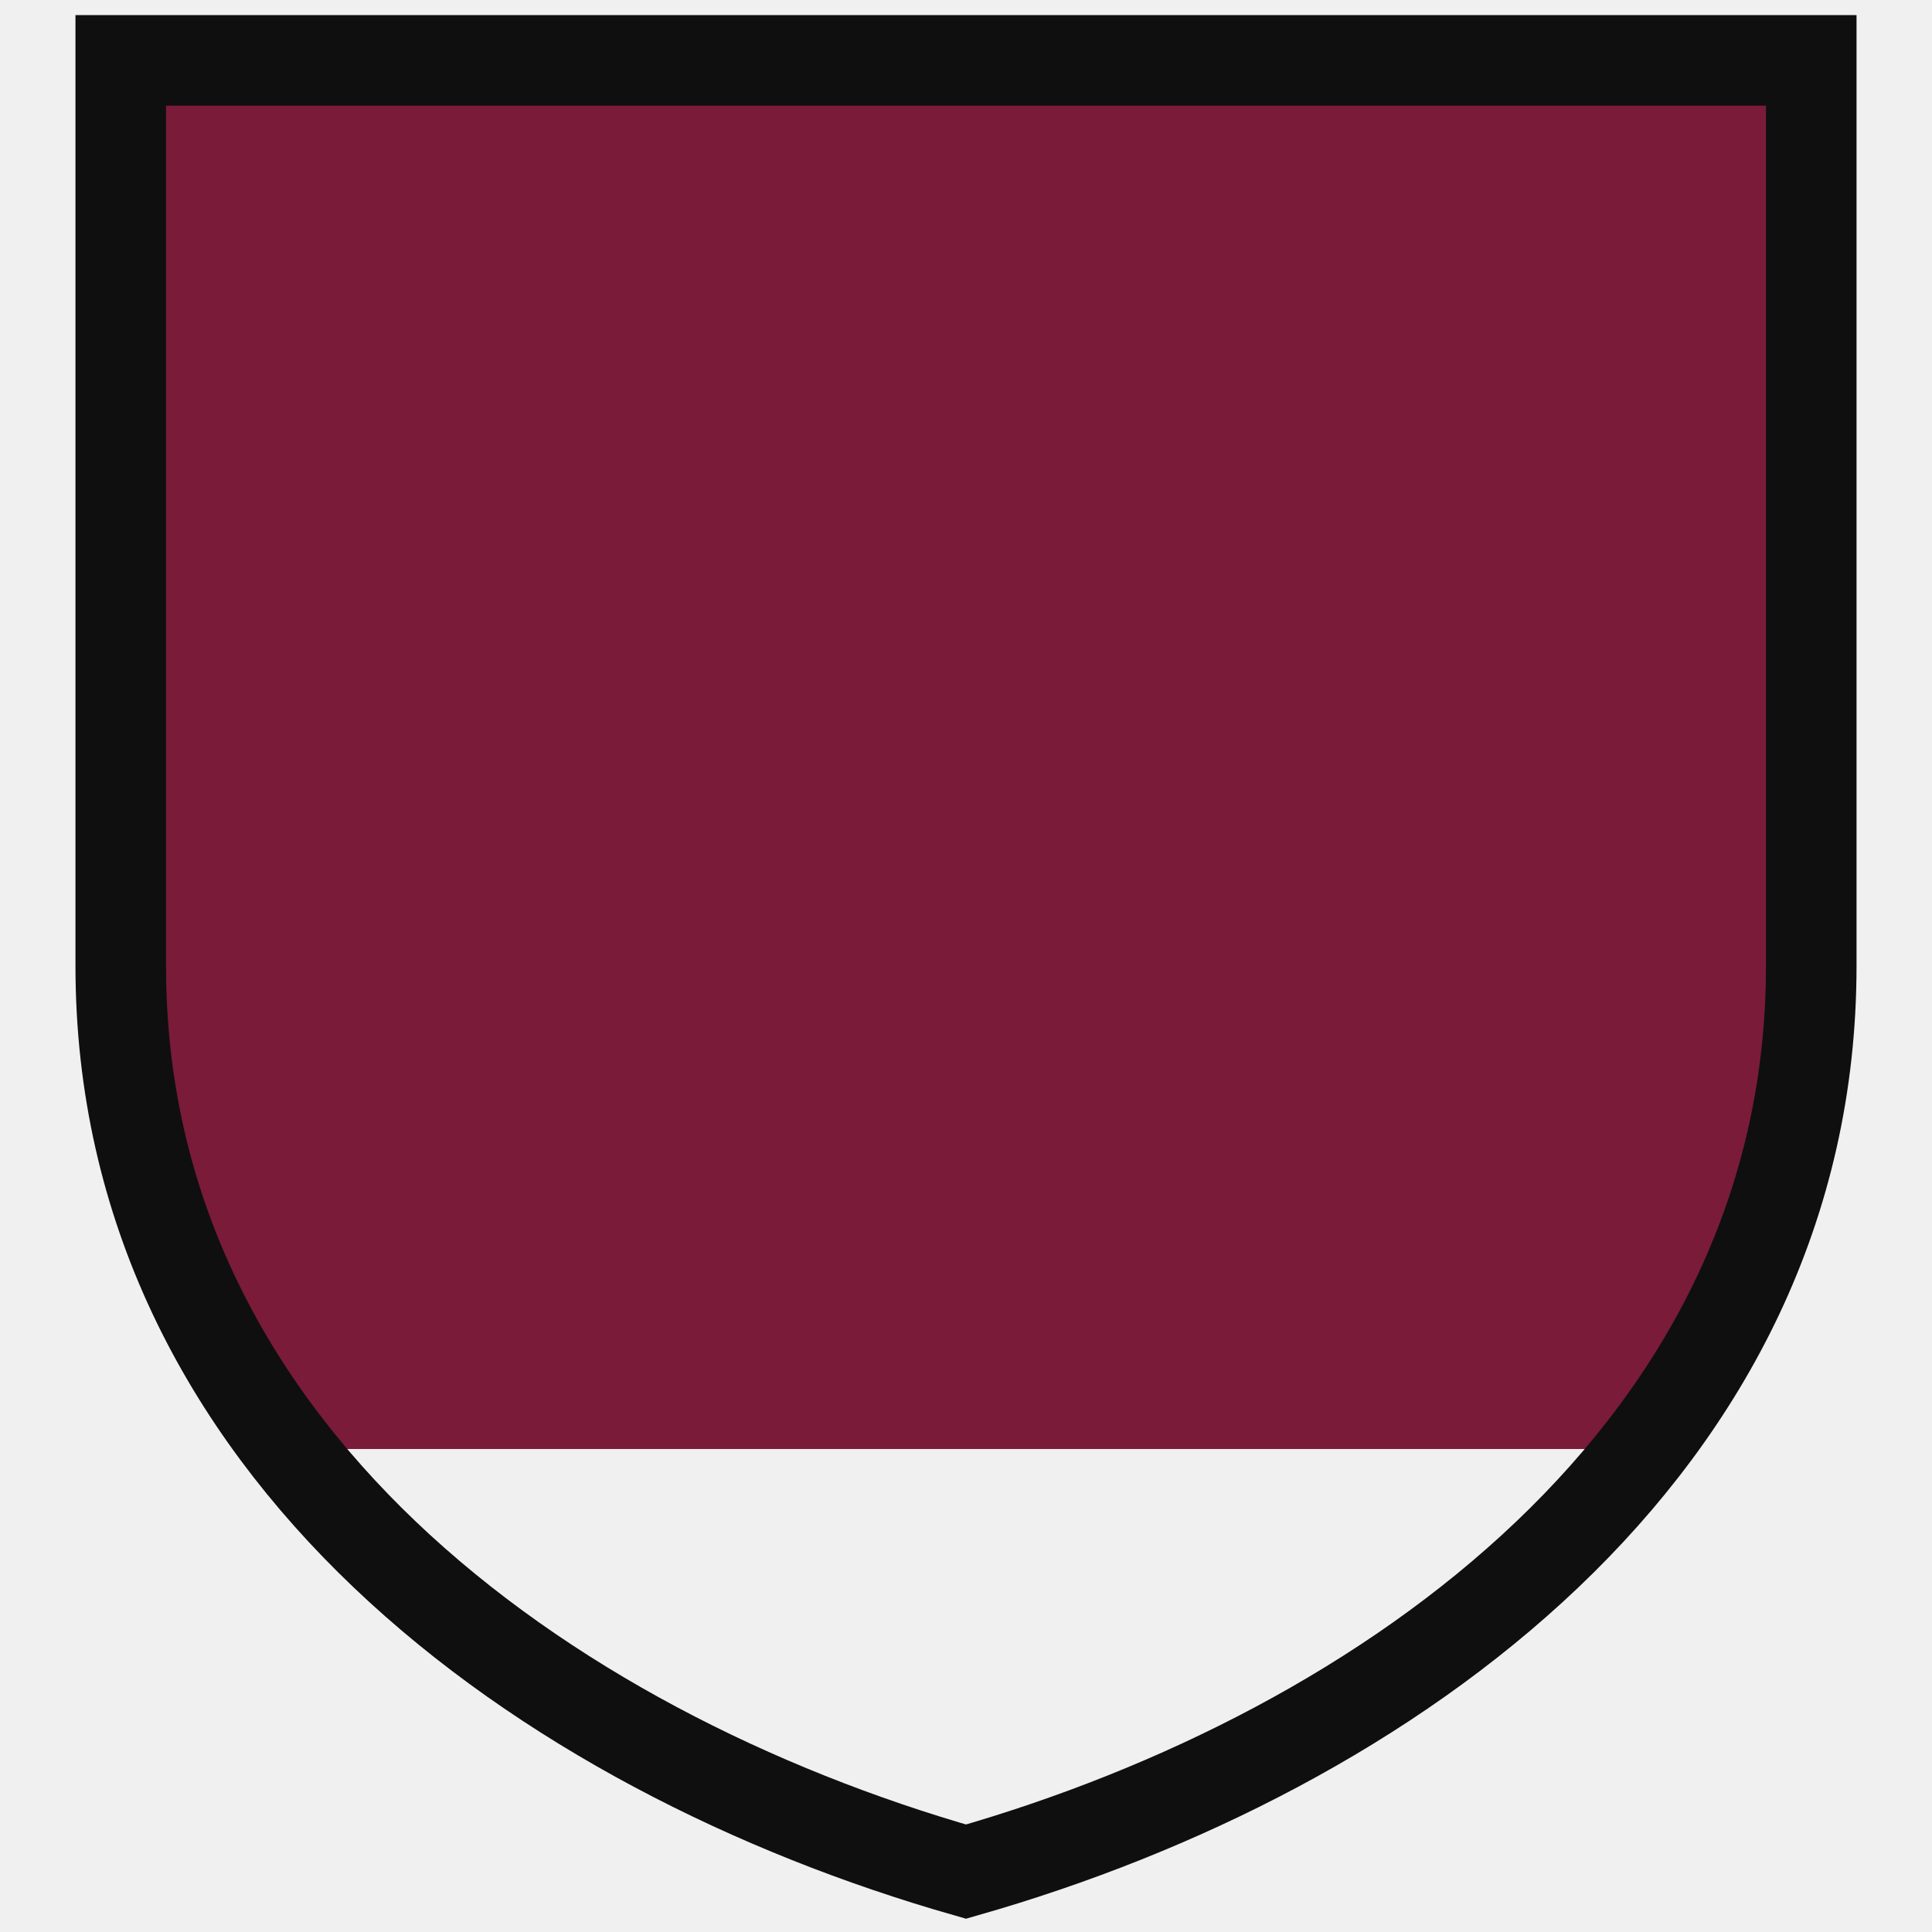
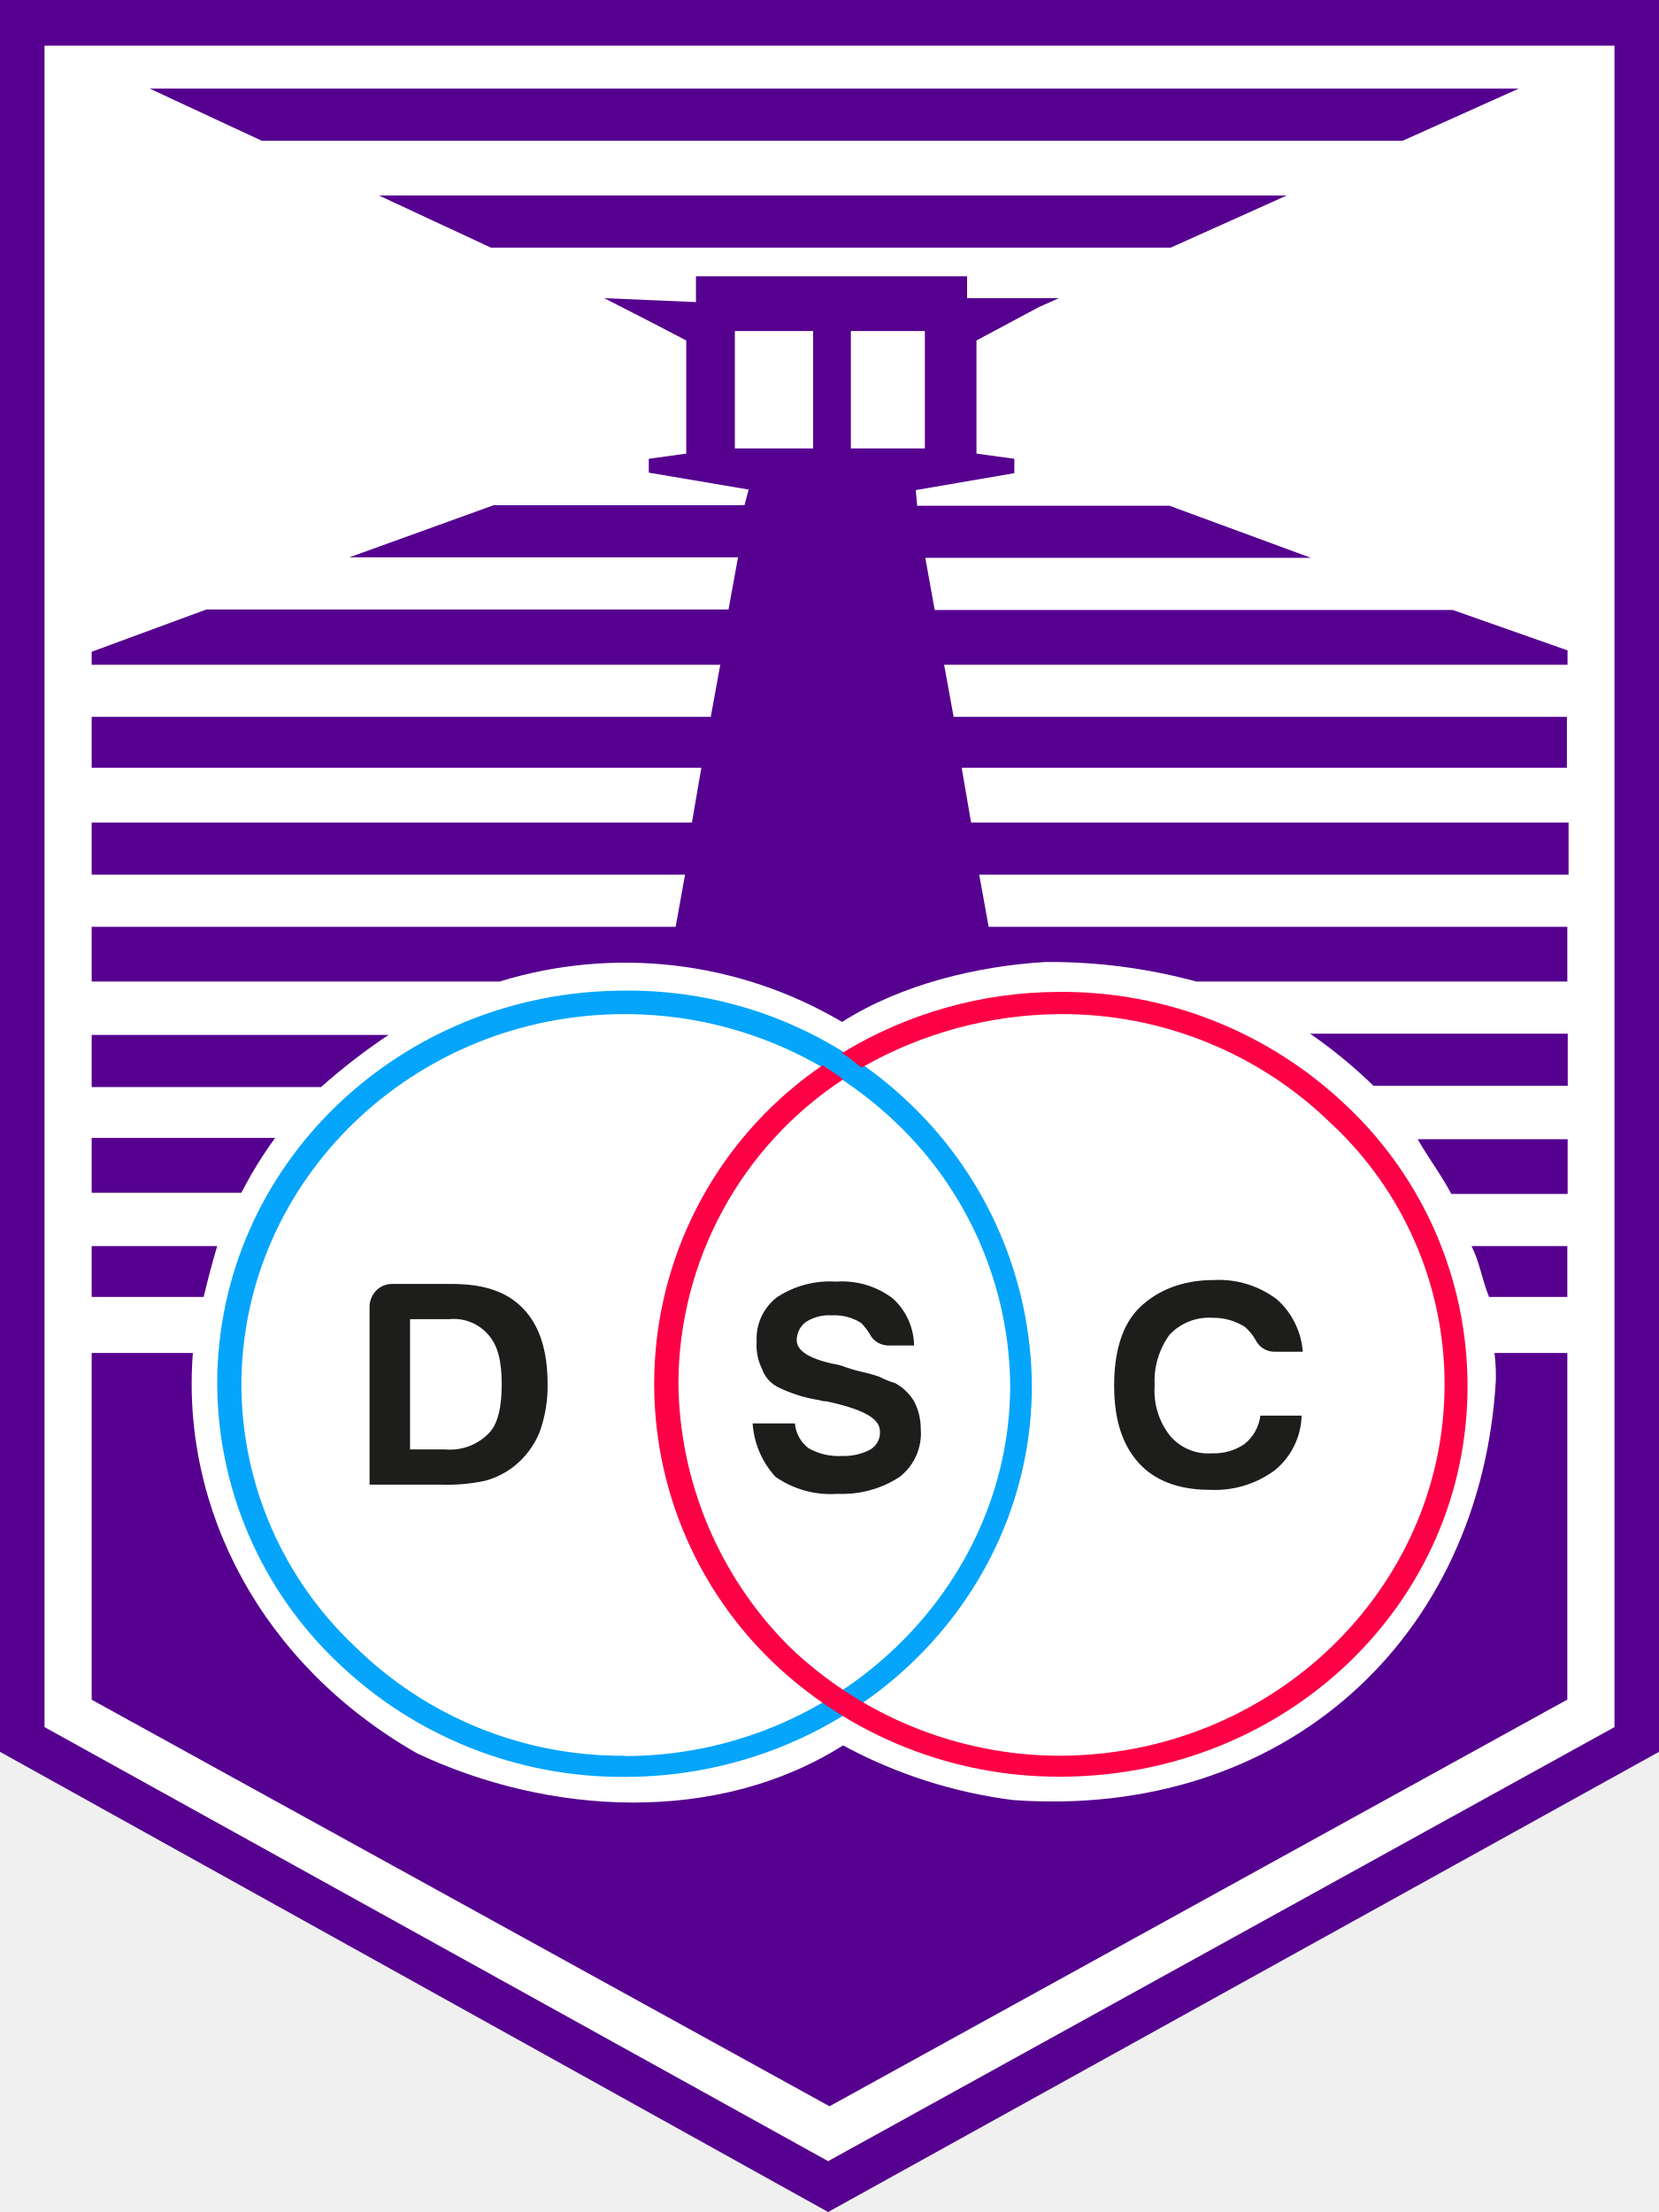
- <svg xmlns="http://www.w3.org/2000/svg" viewBox="0 0 64 64" width="64" height="64">
-   <clipPath id="c">
-     <path d="M4 2h56v30c0 16-14 26-28 30C18 58 4 48 4 32z" />
-   </clipPath>
-   <g clip-path="url(#c)">
-     <rect x="4" y="2" width="56" height="46" fill="#7a1b3a" />
-   </g>
-   <path d="M4 2h56v30c0 16-14 26-28 30C18 58 4 48 4 32z" fill="none" stroke="#0f0f10" stroke-width="3" />
+ <svg xmlns="http://www.w3.org/2000/svg" id="Capa_1" data-name="Capa 1" viewBox="0 0 156.9 209.2">
+   <defs>
+     <style>.cls-1{fill:#560090;}.cls-2{fill:#fff;}.cls-3{fill:#05a5fc;}.cls-4{fill:#fc0145;}.cls-5{fill:#1d1d1b;}</style>
+   </defs>
+   <polygon class="cls-1" points="78.32 209.2 0 165.68 0 0 156.9 0 156.9 165.68 78.32 209.2" />
+   <polygon class="cls-2" points="78.32 204.39 152.69 163.34 152.69 4.32 4.21 4.32 4.21 163.34 78.32 204.39" />
+   <path class="cls-1" d="M166.44,146.76a17.29,17.29,0,0,1,.13,2.59c-1.41,24.41-20,41.54-45.67,39.69a46,46,0,0,1-16.07-5.17c-11.87,7.52-27.81,6.65-40.31.74-14.67-8.39-22.33-23.06-21.18-37.85H33.77v32.79L103.55,218l69.78-38.46V146.76Z" transform="translate(-25.1 -18.8)" />
+   <polygon class="cls-1" points="110.72 23.42 121.69 18.49 35.84 18.49 46.43 23.42 110.72 23.42" />
+   <path class="cls-1" d="M47.93,131.6a39.19,39.19,0,0,1,3.19-5.18H33.77v5.18Z" transform="translate(-25.1 -18.8)" />
+   <path class="cls-1" d="M55.46,121.61a58.27,58.27,0,0,1,6.38-4.93H33.77v4.93Z" transform="translate(-25.1 -18.8)" />
+   <path class="cls-1" d="M149,116.56a46.35,46.35,0,0,1,6,4.93h18.37v-4.93Z" transform="translate(-25.1 -18.8)" />
+   <path class="cls-1" d="M159.17,126.54c1,1.73,2.29,3.46,3.19,5.18h11v-5.18Z" transform="translate(-25.1 -18.8)" />
+   <path class="cls-1" d="M164.27,136.65c.76,1.48,1,3.21,1.66,4.81h7.4v-4.81Z" transform="translate(-25.1 -18.8)" />
+   <polygon class="cls-1" points="132.66 13.31 143.63 8.38 14.16 8.38 24.75 13.31 132.66 13.31" />
+   <path class="cls-1" d="M44.36,141.46c.38-1.6.77-3.08,1.28-4.81H33.77v4.81Z" transform="translate(-25.1 -18.8)" />
+   <path class="cls-1" d="M138.25,111.63A53,53,0,0,0,124,109.78c-6.38.37-13.65,2.09-19.26,5.67a40.38,40.38,0,0,0-32.4-3.82H33.77v-5.18H89l.89-4.93H33.77V96.59H90.54l.89-5.18H33.77V86.6H92.32l.9-4.93H33.77V80.44l10.85-4H94l.9-4.93H58.14l13.65-4.93H95.51l.39-1.48-9.44-1.6V62.19L90,61.7V51l-3.32-1.73L82.25,47l8.67.37V44.93h25.64V47h8.68l-1.92.86L117.45,51V61.7l3.58.49v1.36l-9.32,1.6.13,1.48H135.7l13.39,4.93H112.61l.89,4.93h49l10.85,3.82v1.36H114.39l.9,4.93h58v4.81H116.05l.89,5.18h56.51v4.93H117.71l.89,4.93h54.73v5.18ZM102,52.33V50.11h-7.4v11.1H102V52.33Zm3.57-2.22v11.1h7V50.11Z" transform="translate(-25.1 -18.8)" />
+   <path class="cls-3" d="M111.33,123.34a38.39,38.39,0,0,0-27.17-10.85C63,112.49,45.64,129,45.64,149.72A36.59,36.59,0,0,0,57,176a38.85,38.85,0,0,0,27.17,10.85c21.18,0,38.52-16.52,38.52-37a37.24,37.24,0,0,0-11.35-26.5ZM84.16,184.85A36,36,0,0,1,58.65,174.5a34.12,34.12,0,0,1-10.72-24.66c0-19.47,16.33-35.13,36.23-35.13a37.13,37.13,0,0,1,25.77,10.35A34.76,34.76,0,0,1,120.64,150c-.12,19.1-16.58,34.88-36.48,34.88Z" transform="translate(-25.1 -18.8)" />
+   <path class="cls-4" d="M125.36,186.83A39.09,39.09,0,0,1,98.19,176a36.47,36.47,0,0,1,4.72-56.46c.64.49,1.41.86,1.92,1.35A34.57,34.57,0,0,0,89.26,149.6a35.75,35.75,0,0,0,10.46,24.9,37,37,0,0,0,25.52,10.35c20.15,0,36.48-15.78,36.48-35.13A33.68,33.68,0,0,0,151,125.06a36.41,36.41,0,0,0-25.76-10.35,38.16,38.16,0,0,0-18.63,5.05c-.64-.37-1.15-1-1.91-1.35a39.55,39.55,0,0,1,20.54-5.8,38.91,38.91,0,0,1,27.29,10.85,36.39,36.39,0,0,1,11.36,26.26c.12,20.59-17.1,37.11-38.53,37.11Z" transform="translate(-25.1 -18.8)" />
+   <path class="cls-5" d="M60.05,159.21V142.32a2.28,2.28,0,0,1,.64-1.48,2.13,2.13,0,0,1,1.53-.61h5.61c3.06,0,5.23.74,6.76,2.34s2.3,3.94,2.3,7.15a12.71,12.71,0,0,1-.77,4.56,8,8,0,0,1-2.42,3.21A7.79,7.79,0,0,1,71,158.84a17.06,17.06,0,0,1-4.21.37Zm4-3.33H67.2a5.11,5.11,0,0,0,4.08-1.48c.89-.86,1.27-2.46,1.27-4.68s-.38-3.7-1.27-4.69a4.31,4.31,0,0,0-3.7-1.47h-3.7v12.32Z" transform="translate(-25.1 -18.8)" />
+   <path class="cls-5" d="M96.28,153.42h4a3.3,3.3,0,0,0,1.28,2.34,5.76,5.76,0,0,0,3.19.74,5.33,5.33,0,0,0,2.68-.62,1.85,1.85,0,0,0,.89-1.72c0-1.24-1.66-2.1-5.1-2.84H103l-.51-.12A13.26,13.26,0,0,1,98.7,150a3,3,0,0,1-1.53-1.73,5,5,0,0,1-.51-2.59,4.93,4.93,0,0,1,1.92-4.19,9.08,9.08,0,0,1,5.61-1.48,7.91,7.91,0,0,1,5.36,1.6,6.16,6.16,0,0,1,2,4.44h-2.3a2,2,0,0,1-1.91-1.11,6.44,6.44,0,0,0-.77-1,4.65,4.65,0,0,0-2.8-.74,4.06,4.06,0,0,0-2.43.61,2.14,2.14,0,0,0-.89,1.73c0,1,1.15,1.72,3.32,2.22a6.5,6.5,0,0,1,1.4.37,14,14,0,0,0,1.78.49c.51.12.9.25,1.28.37a8.19,8.19,0,0,0,1.53.62,4.71,4.71,0,0,1,1.79,1.72,5.6,5.6,0,0,1,.63,2.59,5.22,5.22,0,0,1-2,4.56,9.91,9.91,0,0,1-5.86,1.6,9.14,9.14,0,0,1-5.87-1.6A8.29,8.29,0,0,1,96.28,153.42Z" transform="translate(-25.1 -18.8)" />
+   <path class="cls-5" d="M148.2,152.68a6.89,6.89,0,0,1-2.55,5.18,9.53,9.53,0,0,1-6.13,1.84c-2.93,0-5.23-.86-6.76-2.58s-2.29-4.07-2.29-7.28.76-5.79,2.42-7.39,4-2.59,7-2.59a9.06,9.06,0,0,1,6,1.85,7.36,7.36,0,0,1,2.42,4.93h-2.55a2,2,0,0,1-1.91-1.11,4.89,4.89,0,0,0-1-1.23,5.54,5.54,0,0,0-3.06-.87,5.14,5.14,0,0,0-4.08,1.6,7.49,7.49,0,0,0-1.41,4.81,6.89,6.89,0,0,0,1.41,4.69,4.73,4.73,0,0,0,4,1.72,5.17,5.17,0,0,0,3.06-.86,4.07,4.07,0,0,0,1.53-2.71Z" transform="translate(-25.1 -18.8)" />
</svg>
